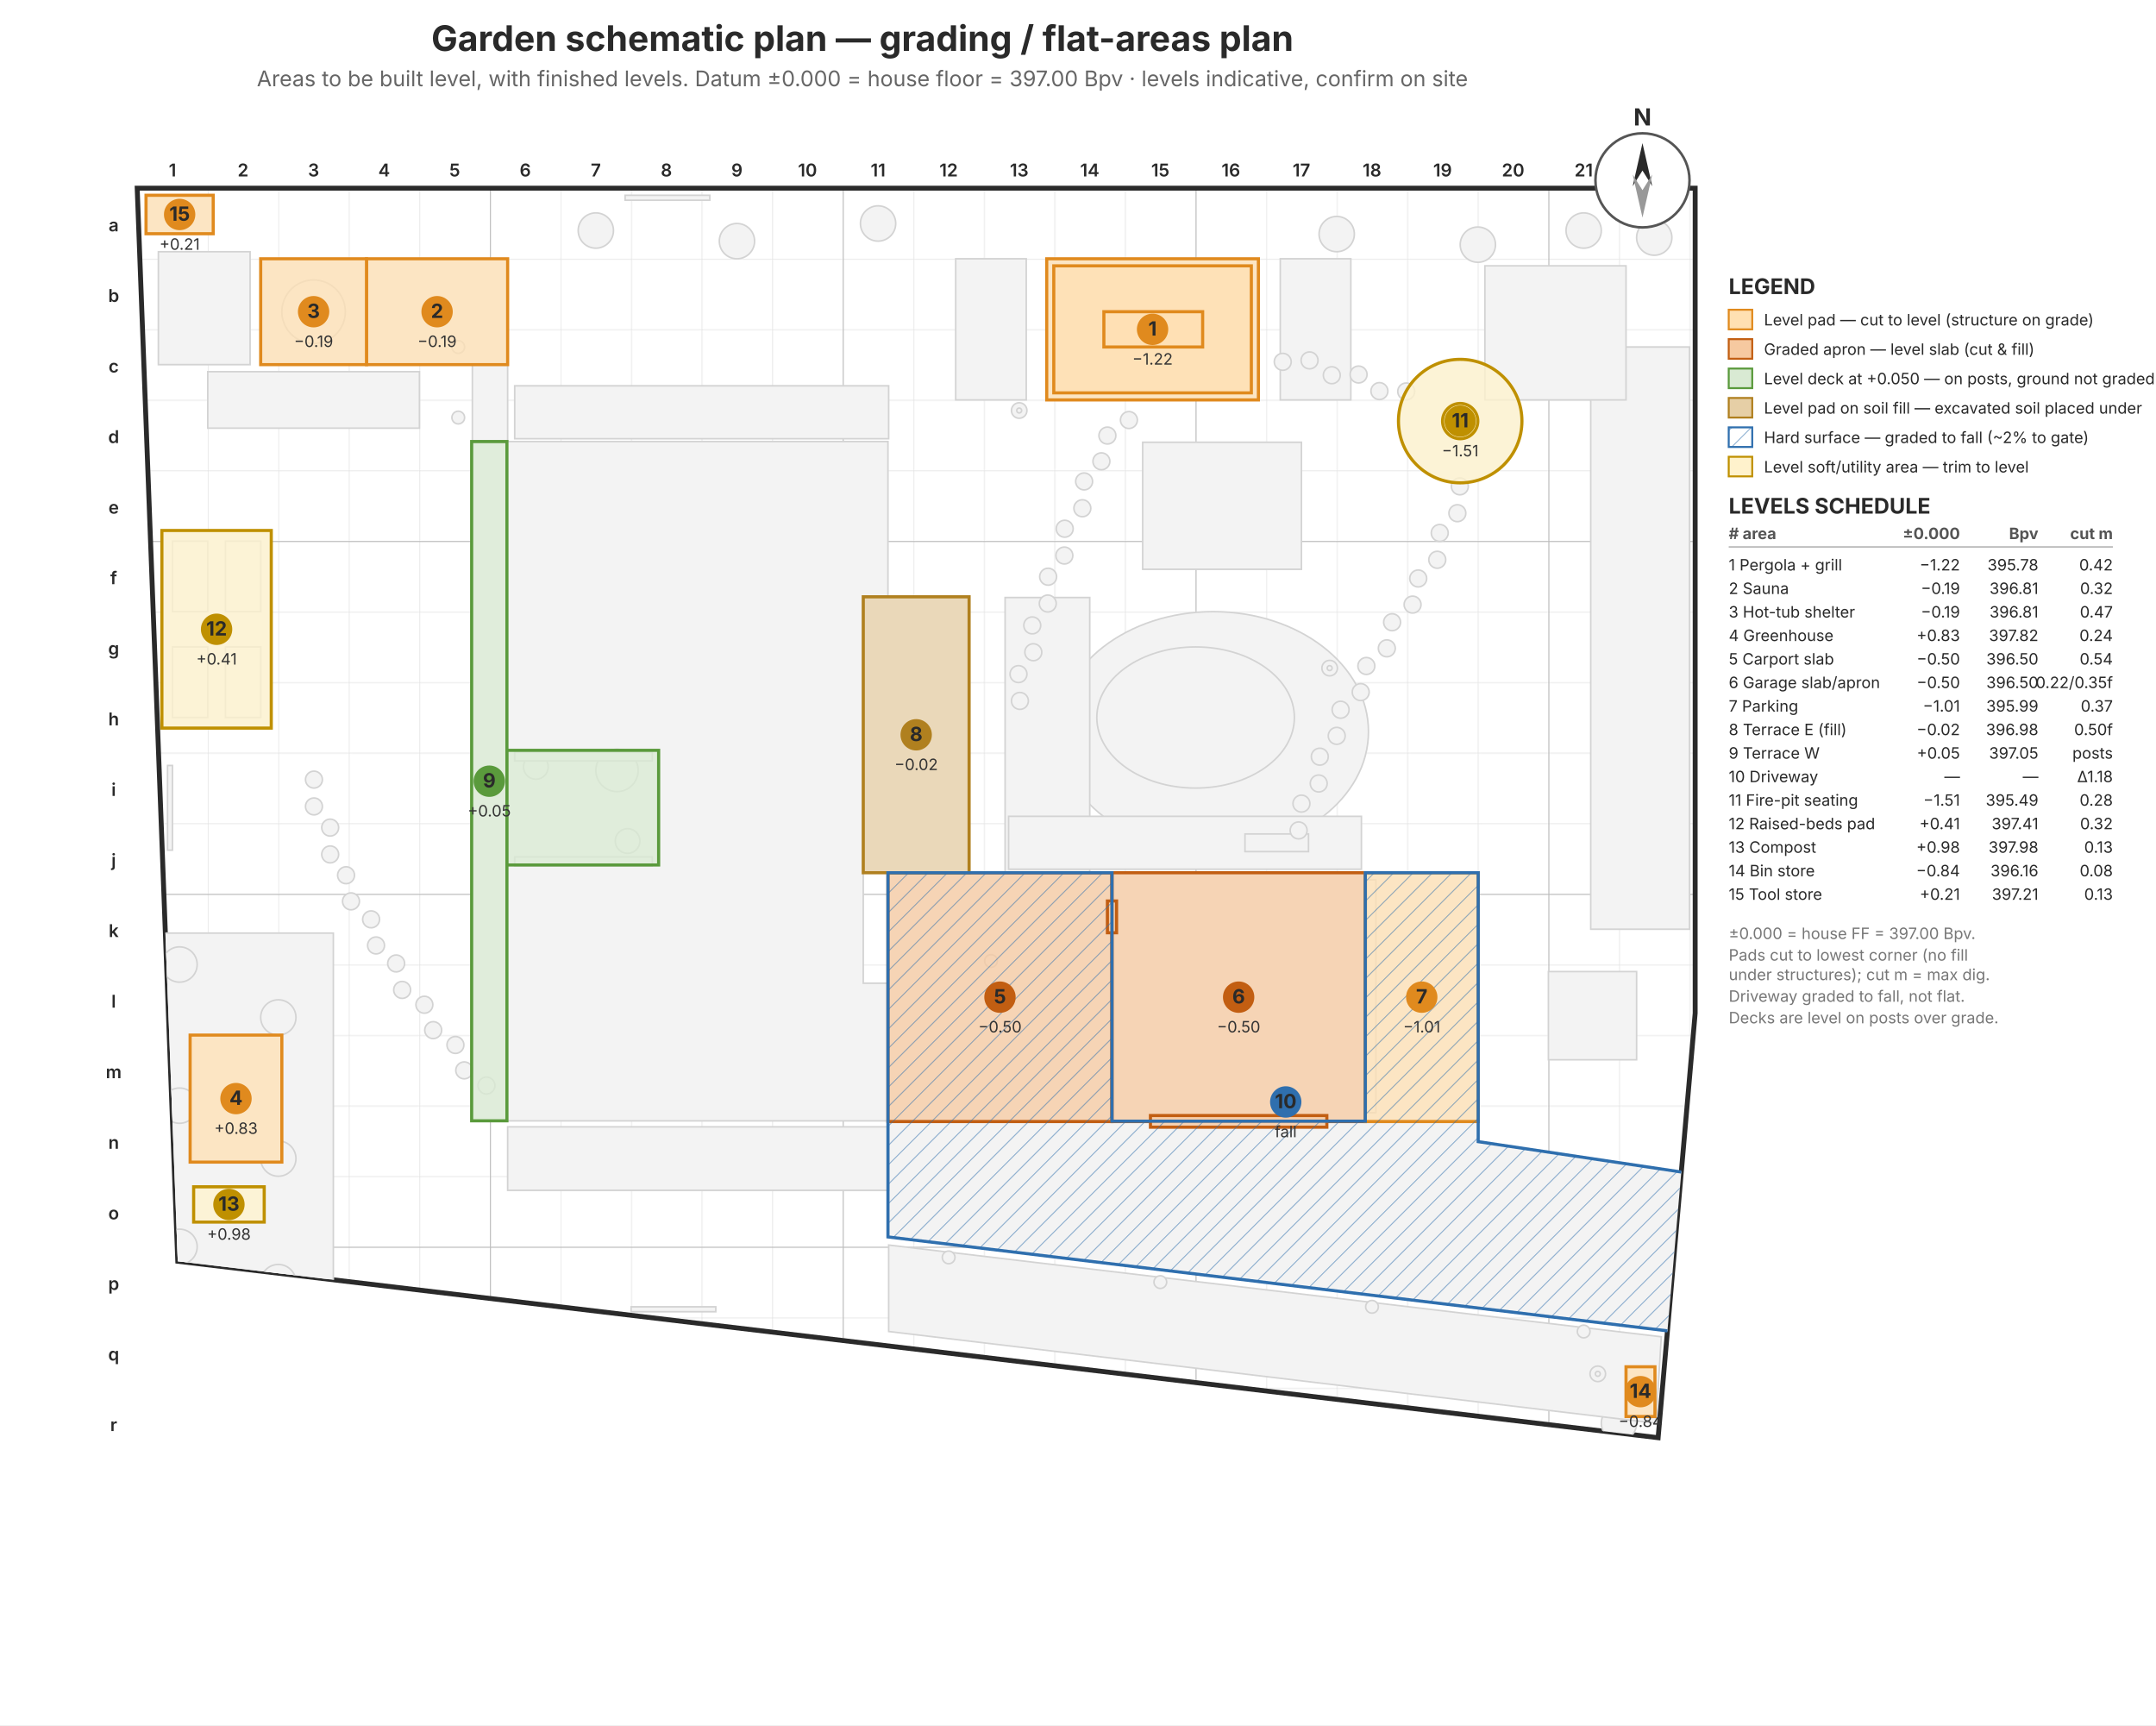
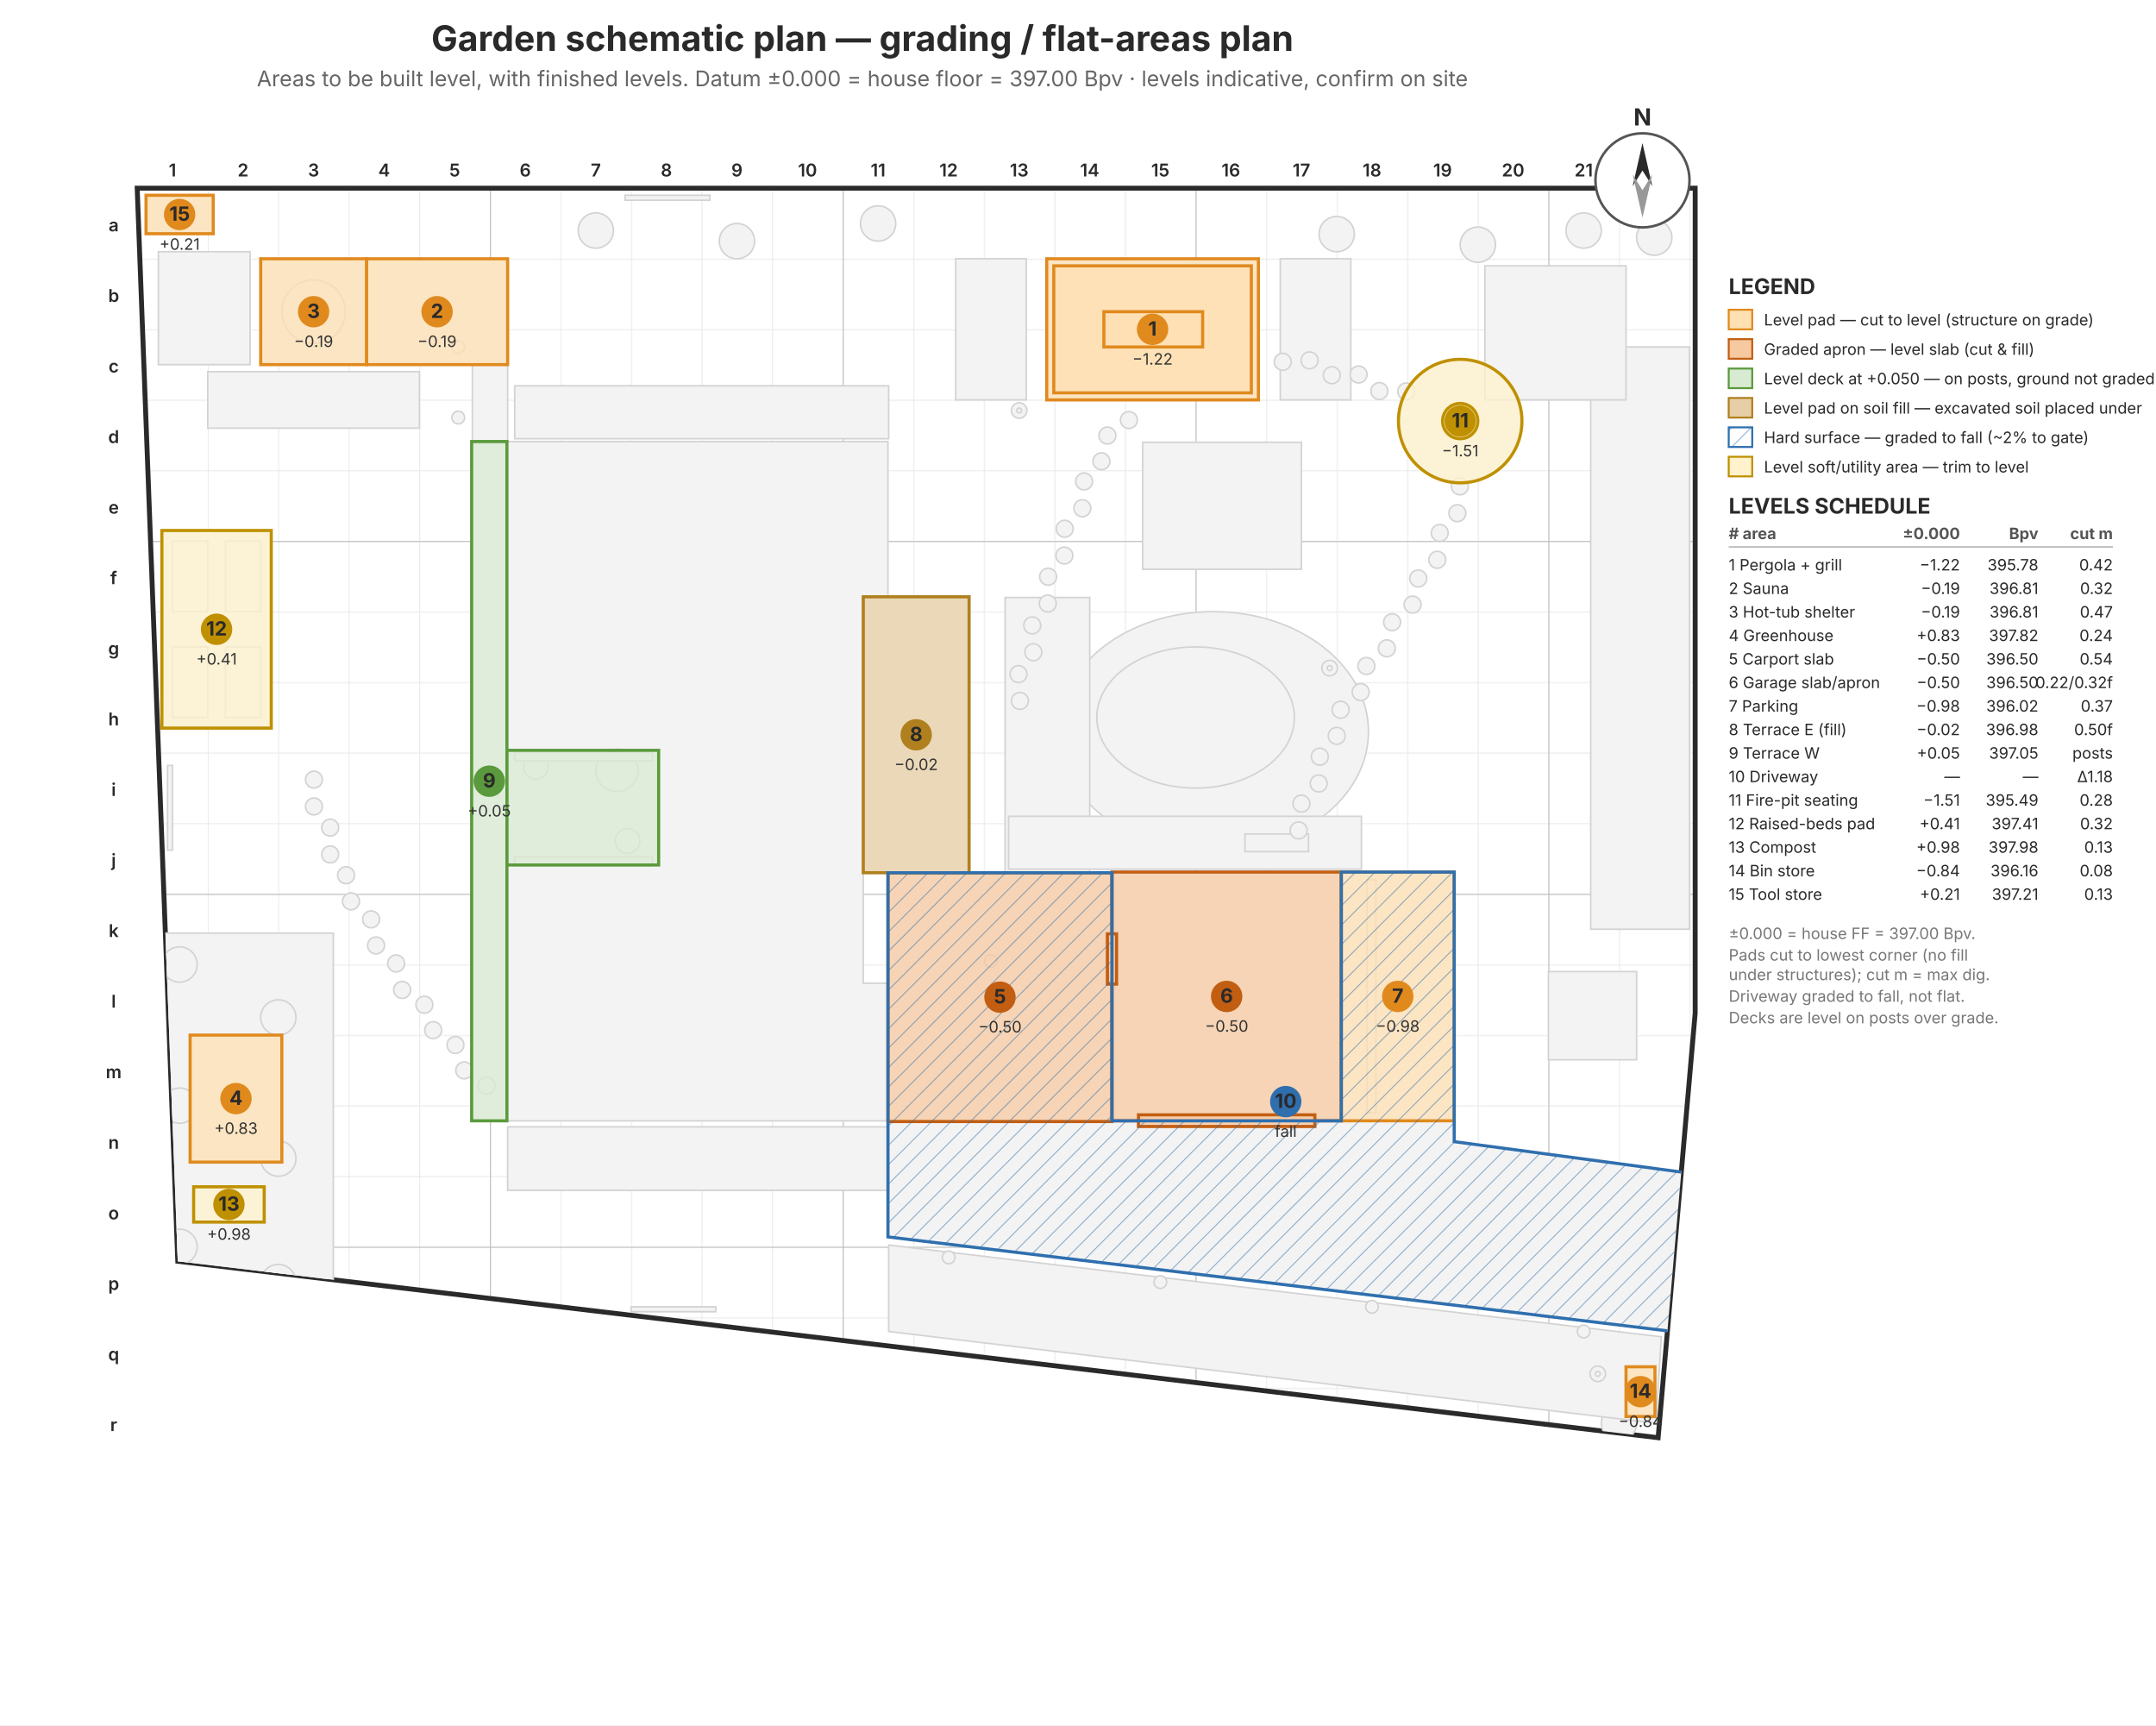
<svg xmlns="http://www.w3.org/2000/svg" viewBox="0 0 1100 880" font-family="-apple-system, BlinkMacSystemFont, sans-serif">
  <defs>
    <pattern id="cellgrid" width="36" height="36" patternUnits="userSpaceOnUse">
      <path d="M 36 0 L 0 0 0 36" fill="none" stroke="#e2e2e2" stroke-width="0.6" />
    </pattern>
    <pattern id="majorgrid" x="0" y="0" width="180" height="180" patternUnits="userSpaceOnUse">
      <rect width="180" height="180" fill="url(#cellgrid)" />
      <path d="M 180 0 L 0 0 0 180" fill="none" stroke="#bcbcbc" stroke-width="1" />
    </pattern>
    <pattern id="fallhatch" width="7" height="7" patternUnits="userSpaceOnUse" patternTransform="rotate(45)">
      <line x1="0" y1="0" x2="0" y2="7" stroke="#2f6fae" stroke-width="1" opacity="0.5" />
    </pattern>
    <clipPath id="plotShape">
      <polygon points="0,0 794.88,0 794.88,420.84 775.98,637.38 20.7,547.38" />
    </clipPath>
  </defs>
  <style>
    text { font-family: -apple-system, sans-serif; fill: #2a2a2a; }
    .title { font-size: 18px; font-weight: 700; text-anchor: middle; }
    .subtitle { font-size: 11px; fill: #666; text-anchor: middle; }
    .axis { font-size: 9px; fill: #777; text-anchor: middle; font-weight: 600; }
    .tag { font-size: 10px; font-weight: 700; text-anchor: middle; }
    .zlvl { font-size: 8px; text-anchor: middle; fill: #333; }
    .ctxlbl { font-size: 8px; fill: #aaa; text-anchor: middle; }
    .panelh { font-size: 11px; font-weight: 700; }
    .th { font-size: 8px; fill: #555; font-weight: 700; }
    .td { font-size: 8px; }
    .note { font-size: 8px; fill: #777; }
  </style>
  <rect x="0" y="0" width="1100" height="880" fill="white" />
  <text x="440" y="26" class="title">Garden schematic plan — grading / flat-areas plan</text>
  <text x="440" y="44" class="subtitle">Areas to be built level, with finished levels. Datum ±0.000 = house floor = 397.00 Bpv · levels indicative, confirm on site</text>
  <g transform="translate(70, 96)">
    <g clip-path="url(#plotShape)">
      <rect x="-50" y="-10" width="900" height="720" fill="url(#majorgrid)" />
    </g>
    <polygon points="0,0 794.88,0 794.88,420.84 775.98,637.38 20.7,547.38" fill="none" stroke="#2a2a2a" stroke-width="2.5" />
    <g class="axis">
      <text x="18" y="-6">1</text>
      <text x="54" y="-6">2</text>
      <text x="90" y="-6">3</text>
      <text x="126" y="-6">4</text>
      <text x="162" y="-6">5</text>
      <text x="198" y="-6">6</text>
      <text x="234" y="-6">7</text>
      <text x="270" y="-6">8</text>
      <text x="306" y="-6">9</text>
      <text x="342" y="-6">10</text>
      <text x="378" y="-6">11</text>
      <text x="414" y="-6">12</text>
      <text x="450" y="-6">13</text>
      <text x="486" y="-6">14</text>
      <text x="522" y="-6">15</text>
      <text x="558" y="-6">16</text>
      <text x="594" y="-6">17</text>
      <text x="630" y="-6">18</text>
      <text x="666" y="-6">19</text>
      <text x="702" y="-6">20</text>
      <text x="738" y="-6">21</text>
      <text x="774" y="-6">22</text>
    </g>
    <g class="axis">
      <text x="-12" y="22">a</text>
      <text x="-12" y="58">b</text>
      <text x="-12" y="94">c</text>
      <text x="-12" y="130">d</text>
      <text x="-12" y="166">e</text>
      <text x="-12" y="202">f</text>
      <text x="-12" y="238">g</text>
      <text x="-12" y="274">h</text>
      <text x="-12" y="310">i</text>
      <text x="-12" y="346">j</text>
      <text x="-12" y="382">k</text>
      <text x="-12" y="418">l</text>
      <text x="-12" y="454">m</text>
      <text x="-12" y="490">n</text>
      <text x="-12" y="526">o</text>
      <text x="-12" y="562">p</text>
      <text x="-12" y="598">q</text>
      <text x="-12" y="634">r</text>
    </g>
    <g clip-path="url(#plotShape)" fill="#f3f3f3" stroke="#d3d3d3" stroke-width="0.8">
      <polygon points="188.64,129.24 383.04,129.24 383.04,208.44 370.44,208.44 370.44,405.54 383.04,405.54 383.04,475.74 188.64,475.74 188.64,345.24 266.04,345.24 266.04,286.74 188.64,286.74" />
      <rect x="170.64" y="129.24" width="18" height="346.5" />
      <rect x="188.64" y="286.74" width="77.4" height="58.5" />
      <rect x="370.44" y="208.44" width="54" height="140.76" />
      <rect x="171" y="90" width="18" height="39.06" />
      <rect x="383.04" y="349.2" width="114.3" height="126.9" />
-       <rect x="497.34" y="349.2" width="129.24" height="126.9" />
-       <rect x="516.96" y="473.04" width="90" height="5.94" />
-       <rect x="495" y="363.6" width="4.68" height="16.2" />
-       <rect x="626.58" y="349.2" width="57.6" height="126.9" />
-       <polygon points="383.04,349.2 497.34,349.2 497.34,475.92 626.58,475.92 626.58,349.2 684.18,349.2 684.18,486.36 788.94,502.02 781.92,583.02 383.04,534.96" />
+       <rect x="497.34" y="348.84" width="117" height="126.9" />
+       <rect x="510.84" y="472.68" width="90" height="5.94" />
+       <rect x="495" y="380.34" width="4.68" height="25.65" />
+       <rect x="614.34" y="348.84" width="57.6" height="126.9" />
+       <polygon points="383.04,349.2 497.34,349.2 497.34,475.74 614.34,475.74 614.34,348.84 671.94,348.84 671.94,486.36 788.94,502.02 781.92,583.02 383.04,534.96" />
      <line x1="788.94" y1="502.02" x2="781.92" y2="583.02" />
      <rect x="759.6" y="601.2" width="14.76" height="25.38" />
      <rect x="720" y="399.6" width="45" height="45" />
      <ellipse cx="549" cy="277.2" rx="79.2" ry="61.2" />
      <ellipse cx="540" cy="270" rx="50.4" ry="36" />
      <circle cx="675" cy="118.8" r="31.5" />
      <circle cx="675" cy="118.8" r="9" />
      <circle cx="675" cy="118.8" r="5.76" />
      <circle cx="234" cy="21.6" r="9" />
      <circle cx="306" cy="27" r="9" />
      <circle cx="378" cy="18" r="9" />
      <circle cx="612" cy="23.4" r="9" />
      <circle cx="684" cy="28.8" r="9" />
      <circle cx="738" cy="21.6" r="9" />
      <circle cx="774" cy="25.2" r="9" />
      <circle cx="765" cy="144" r="9" />
      <circle cx="765" cy="216" r="9" />
      <circle cx="765" cy="288" r="9" />
      <circle cx="765" cy="360" r="9" />
      <circle cx="756" cy="594" r="9" />
      <circle cx="756" cy="630" r="9" />
      <rect x="117" y="36" width="72" height="54" />
      <rect x="63" y="36" width="54" height="54" />
      <rect x="4.5" y="3.6" width="34.29" height="19.62" />
      <circle cx="90" cy="63" r="16.2" />
      <rect x="464.04" y="36" width="108" height="72" />
      <rect x="467.64" y="39.6" width="100.8" height="64.8" />
      <rect x="493.2" y="63" width="50.4" height="18" />
      <rect x="12.6" y="174.6" width="55.8" height="100.8" />
      <rect x="18" y="180" width="18" height="36" />
      <rect x="18" y="234" width="18" height="36" />
      <rect x="45" y="180" width="18" height="36" />
      <rect x="45" y="234" width="18" height="36" />
      <rect x="248.94" y="3.6" width="43.2" height="2.52" />
      <rect x="15.48" y="294.48" width="2.52" height="43.2" />
      <rect x="252" y="570.6" width="43.2" height="2.52" />
      <rect x="3.6" y="383.4" width="93.6" height="190.8" />
      <rect x="0" y="379.98" width="100.08" height="199.98" />
      <circle cx="21.6" cy="396" r="9" />
      <circle cx="72" cy="423" r="9" />
      <circle cx="21.6" cy="468" r="9" />
      <circle cx="72" cy="495" r="9" />
      <circle cx="21.6" cy="540" r="9" />
      <circle cx="72" cy="558" r="9" />
      <rect x="27" y="432" width="46.8" height="64.8" />
      <rect x="28.8" y="509.4" width="36" height="18" />
      <rect x="442.8" y="208.8" width="43.2" height="140.4" />
      <rect x="513" y="129.6" width="81" height="64.8" />
      <rect x="10.8" y="32.4" width="46.8" height="57.6" />
      <rect x="36" y="93.6" width="108" height="28.8" />
      <rect x="417.6" y="36" width="36" height="72" />
      <rect x="583.2" y="36" width="36" height="72" />
      <polygon points="383.4,539.1 777.6,585.9 774.9,630 383.4,583.2" />
      <rect x="741.6" y="81" width="50.4" height="297" />
      <circle cx="203.4" cy="295.2" r="6.3" />
      <circle cx="244.8" cy="297" r="10.8" />
      <circle cx="250.2" cy="333" r="6.3" />
      <rect x="192.6" y="100.8" width="190.8" height="27" />
      <rect x="189" y="478.8" width="194.4" height="32.4" />
      <rect x="444.6" y="320.4" width="180" height="27" />
      <rect x="627.48" y="352.8" width="4.5" height="118.8" />
      <rect x="192.6" y="287.64" width="70.2" height="4.5" />
      <rect x="192.6" y="341.1" width="70.2" height="4.5" />
      <rect x="565.2" y="329.4" width="32.4" height="9" />
      <rect x="687.6" y="39.6" width="72" height="68.4" />
      <circle cx="178.2" cy="457.74" r="4.32" />
      <circle cx="166.86" cy="450" r="4.32" />
      <circle cx="162.36" cy="437.04" r="4.32" />
      <circle cx="151.02" cy="429.48" r="4.32" />
      <circle cx="146.52" cy="416.52" r="4.32" />
      <circle cx="135.18" cy="408.96" r="4.32" />
      <circle cx="132.12" cy="395.46" r="4.32" />
      <circle cx="121.86" cy="386.28" r="4.32" />
      <circle cx="119.34" cy="372.96" r="4.32" />
      <circle cx="109.08" cy="363.78" r="4.32" />
      <circle cx="106.56" cy="350.46" r="4.32" />
      <circle cx="98.46" cy="339.84" r="4.32" />
      <circle cx="98.46" cy="326.16" r="4.32" />
      <circle cx="90.18" cy="315.36" r="4.32" />
      <circle cx="90.18" cy="301.68" r="4.32" />
      <circle cx="450.36" cy="261.54" r="4.32" />
      <circle cx="449.64" cy="247.86" r="4.32" />
      <circle cx="457.2" cy="236.7" r="4.32" />
      <circle cx="456.66" cy="223.02" r="4.32" />
      <circle cx="464.58" cy="211.86" r="4.32" />
      <circle cx="464.76" cy="198.18" r="4.32" />
      <circle cx="473.04" cy="187.38" r="4.32" />
      <circle cx="473.22" cy="173.7" r="4.32" />
      <circle cx="482.22" cy="163.26" r="4.32" />
      <circle cx="483.12" cy="149.58" r="4.32" />
      <circle cx="491.94" cy="139.32" r="4.32" />
      <circle cx="495" cy="126.18" r="4.32" />
      <circle cx="505.98" cy="118.26" r="4.32" />
      <circle cx="584.46" cy="88.56" r="4.32" />
      <circle cx="598.14" cy="87.84" r="4.32" />
      <circle cx="609.48" cy="95.4" r="4.32" />
      <circle cx="623.16" cy="95.04" r="4.32" />
      <circle cx="633.78" cy="103.5" r="4.32" />
      <circle cx="647.46" cy="103.68" r="4.32" />
      <circle cx="674.82" cy="152.1" r="4.32" />
      <circle cx="673.56" cy="165.78" r="4.32" />
      <circle cx="664.56" cy="175.86" r="4.32" />
      <circle cx="663.3" cy="189.54" r="4.32" />
      <circle cx="653.58" cy="199.08" r="4.32" />
      <circle cx="650.7" cy="212.4" r="4.32" />
      <circle cx="640.26" cy="221.4" r="4.32" />
      <circle cx="637.56" cy="234.72" r="4.32" />
      <circle cx="627.12" cy="243.72" r="4.32" />
      <circle cx="624.24" cy="257.04" r="4.32" />
      <circle cx="613.98" cy="266.04" r="4.32" />
      <circle cx="612" cy="279.36" r="4.32" />
      <circle cx="603.36" cy="289.98" r="4.32" />
      <circle cx="602.82" cy="303.66" r="4.32" />
      <circle cx="594" cy="313.92" r="4.32" />
      <circle cx="592.56" cy="327.6" r="4.32" />
      <circle cx="414" cy="545.4" r="3.24" />
      <circle cx="522" cy="558" r="3.24" />
      <circle cx="630" cy="570.6" r="3.24" />
      <circle cx="738" cy="583.2" r="3.24" />
      <circle cx="163.8" cy="81" r="3.24" />
      <circle cx="163.8" cy="117" r="3.24" />
      <circle cx="435.6" cy="394.2" r="3.24" />
      <circle cx="745.2" cy="604.8" r="3.96" />
      <circle cx="745.2" cy="604.8" r="1.26" />
      <circle cx="608.4" cy="244.8" r="3.96" />
      <circle cx="608.4" cy="244.8" r="1.26" />
      <circle cx="450" cy="113.4" r="3.96" />
      <circle cx="450" cy="113.4" r="1.26" />
    </g>
    <g clip-path="url(#plotShape)">
      <rect x="464.04" y="36" width="108" height="72" fill="#ffe0b2" fill-opacity="0.75" stroke="#e08a1e" stroke-width="1.6" />
      <rect x="467.64" y="39.6" width="100.8" height="64.8" fill="#ffe0b2" fill-opacity="0.75" stroke="#e08a1e" stroke-width="1.6" />
      <rect x="493.2" y="63" width="50.4" height="18" fill="#ffe0b2" fill-opacity="0.75" stroke="#e08a1e" stroke-width="1.6" />
      <rect x="117" y="36" width="72" height="54" fill="#ffe0b2" fill-opacity="0.75" stroke="#e08a1e" stroke-width="1.6" />
      <rect x="63" y="36" width="54" height="54" fill="#ffe0b2" fill-opacity="0.75" stroke="#e08a1e" stroke-width="1.6" />
      <rect x="27" y="432" width="46.8" height="64.8" fill="#ffe0b2" fill-opacity="0.75" stroke="#e08a1e" stroke-width="1.6" />
      <rect x="383.04" y="349.2" width="114.3" height="126.9" fill="#f6c9a0" fill-opacity="0.75" stroke="#c25e12" stroke-width="1.6" />
-       <rect x="497.34" y="349.2" width="129.24" height="126.9" fill="#f6c9a0" fill-opacity="0.75" stroke="#c25e12" stroke-width="1.6" />
-       <rect x="516.96" y="473.04" width="90" height="5.94" fill="#f6c9a0" fill-opacity="0.75" stroke="#c25e12" stroke-width="1.6" />
-       <rect x="495" y="363.6" width="4.68" height="16.2" fill="#f6c9a0" fill-opacity="0.75" stroke="#c25e12" stroke-width="1.6" />
-       <rect x="626.58" y="349.2" width="57.6" height="126.9" fill="#ffe0b2" fill-opacity="0.75" stroke="#e08a1e" stroke-width="1.6" />
+       <rect x="497.34" y="348.84" width="117" height="126.9" fill="#f6c9a0" fill-opacity="0.75" stroke="#c25e12" stroke-width="1.6" />
+       <rect x="510.84" y="472.68" width="90" height="5.94" fill="#f6c9a0" fill-opacity="0.75" stroke="#c25e12" stroke-width="1.6" />
+       <rect x="495" y="380.34" width="4.68" height="25.65" fill="#f6c9a0" fill-opacity="0.75" stroke="#c25e12" stroke-width="1.6" />
+       <rect x="614.34" y="348.84" width="57.6" height="126.9" fill="#ffe0b2" fill-opacity="0.75" stroke="#e08a1e" stroke-width="1.6" />
      <rect x="370.44" y="208.44" width="54" height="140.76" fill="#e6cfa6" fill-opacity="0.75" stroke="#b0801f" stroke-width="1.6" />
      <rect x="170.64" y="129.24" width="18" height="346.5" fill="#d9ead3" fill-opacity="0.75" stroke="#5a9a3c" stroke-width="1.6" />
      <rect x="188.64" y="286.74" width="77.4" height="58.5" fill="#d9ead3" fill-opacity="0.75" stroke="#5a9a3c" stroke-width="1.6" />
-       <polygon points="383.04,349.2 497.34,349.2 497.34,475.92 626.58,475.92 626.58,349.2 684.18,349.2 684.18,486.36 788.94,502.02 781.92,583.02 383.04,534.96" fill="url(#fallhatch)" stroke="#2f6fae" stroke-width="1.6" />
+       <polygon points="383.04,349.2 497.34,349.2 497.34,475.74 614.34,475.74 614.34,348.84 671.94,348.84 671.94,486.36 788.94,502.02 781.92,583.02 383.04,534.96" fill="url(#fallhatch)" stroke="#2f6fae" stroke-width="1.6" />
      <circle cx="675" cy="118.8" r="31.5" fill="#fff2cc" fill-opacity="0.75" stroke="#bf9000" stroke-width="1.6" />
      <circle cx="675" cy="118.8" r="9" fill="#fff2cc" fill-opacity="0.75" stroke="#bf9000" stroke-width="1.6" />
      <circle cx="675" cy="118.8" r="5.76" fill="#fff2cc" fill-opacity="0.75" stroke="#bf9000" stroke-width="1.6" />
      <rect x="12.6" y="174.6" width="55.8" height="100.8" fill="#fff2cc" fill-opacity="0.75" stroke="#bf9000" stroke-width="1.6" />
      <rect x="28.8" y="509.4" width="36" height="18" fill="#fff2cc" fill-opacity="0.75" stroke="#bf9000" stroke-width="1.6" />
      <rect x="759.6" y="601.2" width="14.76" height="25.38" fill="#ffe0b2" fill-opacity="0.75" stroke="#e08a1e" stroke-width="1.6" />
      <rect x="4.5" y="3.6" width="34.29" height="19.62" fill="#ffe0b2" fill-opacity="0.75" stroke="#e08a1e" stroke-width="1.6" />
    </g>
    <circle cx="518.04" cy="72" r="8" fill="#e08a1e" />
    <text x="518.04" y="75.2" class="tag" fill="#fff">1</text>
    <text x="518.04" y="90" class="zlvl">−1.22</text>
    <circle cx="153" cy="63" r="8" fill="#e08a1e" />
    <text x="153" y="66.2" class="tag" fill="#fff">2</text>
    <text x="153" y="81" class="zlvl">−0.19</text>
    <circle cx="90" cy="63" r="8" fill="#e08a1e" />
    <text x="90" y="66.2" class="tag" fill="#fff">3</text>
    <text x="90" y="81" class="zlvl">−0.19</text>
    <circle cx="50.4" cy="464.4" r="8" fill="#e08a1e" />
    <text x="50.4" y="467.6" class="tag" fill="#fff">4</text>
    <text x="50.4" y="482.4" class="zlvl">+0.83</text>
    <circle cx="440.19" cy="412.65" r="8" fill="#c25e12" />
    <text x="440.19" y="415.85" class="tag" fill="#fff">5</text>
    <text x="440.19" y="430.65" class="zlvl">−0.50</text>
-     <circle cx="561.96" cy="412.65" r="8" fill="#c25e12" />
-     <text x="561.96" y="415.85" class="tag" fill="#fff">6</text>
-     <text x="561.96" y="430.65" class="zlvl">−0.50</text>
-     <circle cx="655.38" cy="412.65" r="8" fill="#e08a1e" />
-     <text x="655.38" y="415.85" class="tag" fill="#fff">7</text>
-     <text x="655.38" y="430.65" class="zlvl">−1.01</text>
+     <circle cx="555.84" cy="412.29" r="8" fill="#c25e12" />
+     <text x="555.84" y="415.49" class="tag" fill="#fff">6</text>
+     <text x="555.84" y="430.29" class="zlvl">−0.50</text>
+     <circle cx="643.14" cy="412.29" r="8" fill="#e08a1e" />
+     <text x="643.14" y="415.49" class="tag" fill="#fff">7</text>
+     <text x="643.14" y="430.29" class="zlvl">−0.98</text>
    <circle cx="397.44" cy="278.82" r="8" fill="#b0801f" />
    <text x="397.44" y="282.02" class="tag" fill="#fff">8</text>
    <text x="397.44" y="296.82" class="zlvl">−0.02</text>
    <circle cx="179.64" cy="302.49" r="8" fill="#5a9a3c" />
    <text x="179.64" y="305.69" class="tag" fill="#fff">9</text>
    <text x="179.64" y="320.49" class="zlvl">+0.05</text>
-     <circle cx="585.99" cy="466.11" r="8" fill="#2f6fae" />
-     <text x="585.99" y="469.31" class="tag" fill="#fff">10</text>
-     <text x="585.99" y="484.11" class="zlvl">fall</text>
+     <circle cx="585.99" cy="465.93" r="8" fill="#2f6fae" />
+     <text x="585.99" y="469.13" class="tag" fill="#fff">10</text>
+     <text x="585.99" y="483.93" class="zlvl">fall</text>
    <circle cx="675" cy="118.8" r="8" fill="#bf9000" />
    <text x="675" y="122" class="tag" fill="#fff">11</text>
    <text x="675" y="136.8" class="zlvl">−1.51</text>
    <circle cx="40.5" cy="225" r="8" fill="#bf9000" />
    <text x="40.5" y="228.2" class="tag" fill="#fff">12</text>
    <text x="40.5" y="243" class="zlvl">+0.41</text>
    <circle cx="46.8" cy="518.4" r="8" fill="#bf9000" />
    <text x="46.8" y="521.6" class="tag" fill="#fff">13</text>
    <text x="46.8" y="536.4" class="zlvl">+0.98</text>
    <circle cx="766.98" cy="613.89" r="8" fill="#e08a1e" />
    <text x="766.98" y="617.09" class="tag" fill="#fff">14</text>
    <text x="766.98" y="631.89" class="zlvl">−0.84</text>
    <circle cx="21.65" cy="13.41" r="8" fill="#e08a1e" />
    <text x="21.65" y="16.61" class="tag" fill="#fff">15</text>
    <text x="21.65" y="31.41" class="zlvl">+0.21</text>
  </g>
  <g transform="translate(838, 92)">
    <circle cx="0" cy="0" r="24" fill="white" stroke="#555" stroke-width="1.3" />
    <path d="M 0 -19 L 5 3 L 0 -5 L -5 3 Z" fill="#2a2a2a" />
    <path d="M 0 5 L 5 -3 L 0 19 L -5 -3 Z" fill="#999" />
    <text x="0" y="-28" font-size="12" font-weight="700" text-anchor="middle">N</text>
  </g>
  <g transform="translate(882, 150)">
    <text x="0" y="0" class="panelh">LEGEND</text>
    <rect x="0" y="8" width="12" height="10" fill="#ffe0b2" stroke="#e08a1e" stroke-width="1" />
    <text x="18" y="16" class="td">Level pad — cut to level (structure on grade)</text>
    <rect x="0" y="23" width="12" height="10" fill="#f6c9a0" stroke="#c25e12" stroke-width="1" />
    <text x="18" y="31" class="td">Graded apron — level slab (cut &amp; fill)</text>
    <rect x="0" y="38" width="12" height="10" fill="#d9ead3" stroke="#5a9a3c" stroke-width="1" />
    <text x="18" y="46" class="td">Level deck at +0.050 — on posts, ground not graded</text>
    <rect x="0" y="53" width="12" height="10" fill="#e6cfa6" stroke="#b0801f" stroke-width="1" />
    <text x="18" y="61" class="td">Level pad on soil fill — excavated soil placed under</text>
    <rect x="0" y="68" width="12" height="10" fill="url(#fallhatch)" stroke="#2f6fae" stroke-width="1" />
    <text x="18" y="76" class="td">Hard surface — graded to fall (~2% to gate)</text>
    <rect x="0" y="83" width="12" height="10" fill="#fff2cc" stroke="#bf9000" stroke-width="1" />
    <text x="18" y="91" class="td">Level soft/utility area — trim to level</text>
    <text x="0" y="112" class="panelh">LEVELS SCHEDULE</text>
    <text x="0" y="125" class="th">#  area</text>
    <text x="118" y="125" class="th" text-anchor="end">±0.000</text>
    <text x="158" y="125" class="th" text-anchor="end">Bpv</text>
    <text x="196" y="125" class="th" text-anchor="end">cut m</text>
    <line x1="0" y1="129" x2="196" y2="129" stroke="#bbb" stroke-width="0.8" />
    <text x="0" y="141" class="td">1  Pergola + grill</text>
    <text x="118" y="141" class="td" text-anchor="end">−1.22</text>
    <text x="158" y="141" class="td" text-anchor="end">395.78</text>
    <text x="196" y="141" class="td" text-anchor="end">0.42</text>
    <text x="0" y="153" class="td">2  Sauna</text>
    <text x="118" y="153" class="td" text-anchor="end">−0.19</text>
    <text x="158" y="153" class="td" text-anchor="end">396.81</text>
    <text x="196" y="153" class="td" text-anchor="end">0.32</text>
    <text x="0" y="165" class="td">3  Hot-tub shelter</text>
    <text x="118" y="165" class="td" text-anchor="end">−0.19</text>
    <text x="158" y="165" class="td" text-anchor="end">396.81</text>
    <text x="196" y="165" class="td" text-anchor="end">0.47</text>
    <text x="0" y="177" class="td">4  Greenhouse</text>
    <text x="118" y="177" class="td" text-anchor="end">+0.83</text>
    <text x="158" y="177" class="td" text-anchor="end">397.82</text>
    <text x="196" y="177" class="td" text-anchor="end">0.24</text>
    <text x="0" y="189" class="td">5  Carport slab</text>
    <text x="118" y="189" class="td" text-anchor="end">−0.50</text>
    <text x="158" y="189" class="td" text-anchor="end">396.50</text>
    <text x="196" y="189" class="td" text-anchor="end">0.54</text>
    <text x="0" y="201" class="td">6  Garage slab/apron</text>
    <text x="118" y="201" class="td" text-anchor="end">−0.50</text>
    <text x="158" y="201" class="td" text-anchor="end">396.50</text>
-     <text x="196" y="201" class="td" text-anchor="end">0.22/0.35f</text>
+     <text x="196" y="201" class="td" text-anchor="end">0.22/0.32f</text>
    <text x="0" y="213" class="td">7  Parking</text>
-     <text x="118" y="213" class="td" text-anchor="end">−1.01</text>
-     <text x="158" y="213" class="td" text-anchor="end">395.99</text>
+     <text x="118" y="213" class="td" text-anchor="end">−0.98</text>
+     <text x="158" y="213" class="td" text-anchor="end">396.02</text>
    <text x="196" y="213" class="td" text-anchor="end">0.37</text>
    <text x="0" y="225" class="td">8  Terrace E (fill)</text>
    <text x="118" y="225" class="td" text-anchor="end">−0.02</text>
    <text x="158" y="225" class="td" text-anchor="end">396.98</text>
    <text x="196" y="225" class="td" text-anchor="end">0.50f</text>
    <text x="0" y="237" class="td">9  Terrace W</text>
    <text x="118" y="237" class="td" text-anchor="end">+0.05</text>
    <text x="158" y="237" class="td" text-anchor="end">397.05</text>
    <text x="196" y="237" class="td" text-anchor="end">posts</text>
    <text x="0" y="249" class="td">10  Driveway</text>
    <text x="118" y="249" class="td" text-anchor="end">—</text>
    <text x="158" y="249" class="td" text-anchor="end">—</text>
    <text x="196" y="249" class="td" text-anchor="end">Δ1.18</text>
    <text x="0" y="261" class="td">11  Fire-pit seating</text>
    <text x="118" y="261" class="td" text-anchor="end">−1.51</text>
    <text x="158" y="261" class="td" text-anchor="end">395.49</text>
    <text x="196" y="261" class="td" text-anchor="end">0.28</text>
    <text x="0" y="273" class="td">12  Raised-beds pad</text>
    <text x="118" y="273" class="td" text-anchor="end">+0.41</text>
    <text x="158" y="273" class="td" text-anchor="end">397.41</text>
    <text x="196" y="273" class="td" text-anchor="end">0.32</text>
    <text x="0" y="285" class="td">13  Compost</text>
    <text x="118" y="285" class="td" text-anchor="end">+0.98</text>
    <text x="158" y="285" class="td" text-anchor="end">397.98</text>
    <text x="196" y="285" class="td" text-anchor="end">0.13</text>
    <text x="0" y="297" class="td">14  Bin store</text>
    <text x="118" y="297" class="td" text-anchor="end">−0.84</text>
    <text x="158" y="297" class="td" text-anchor="end">396.16</text>
    <text x="196" y="297" class="td" text-anchor="end">0.08</text>
    <text x="0" y="309" class="td">15  Tool store</text>
    <text x="118" y="309" class="td" text-anchor="end">+0.21</text>
    <text x="158" y="309" class="td" text-anchor="end">397.21</text>
    <text x="196" y="309" class="td" text-anchor="end">0.13</text>
    <text x="0" y="329" class="note">±0.000 = house FF = 397.00 Bpv.</text>
    <text x="0" y="340" class="note">Pads cut to lowest corner (no fill</text>
    <text x="0" y="350" class="note">under structures); cut m = max dig.</text>
    <text x="0" y="361" class="note">Driveway graded to fall, not flat.</text>
    <text x="0" y="372" class="note">Decks are level on posts over grade.</text>
  </g>
</svg>
